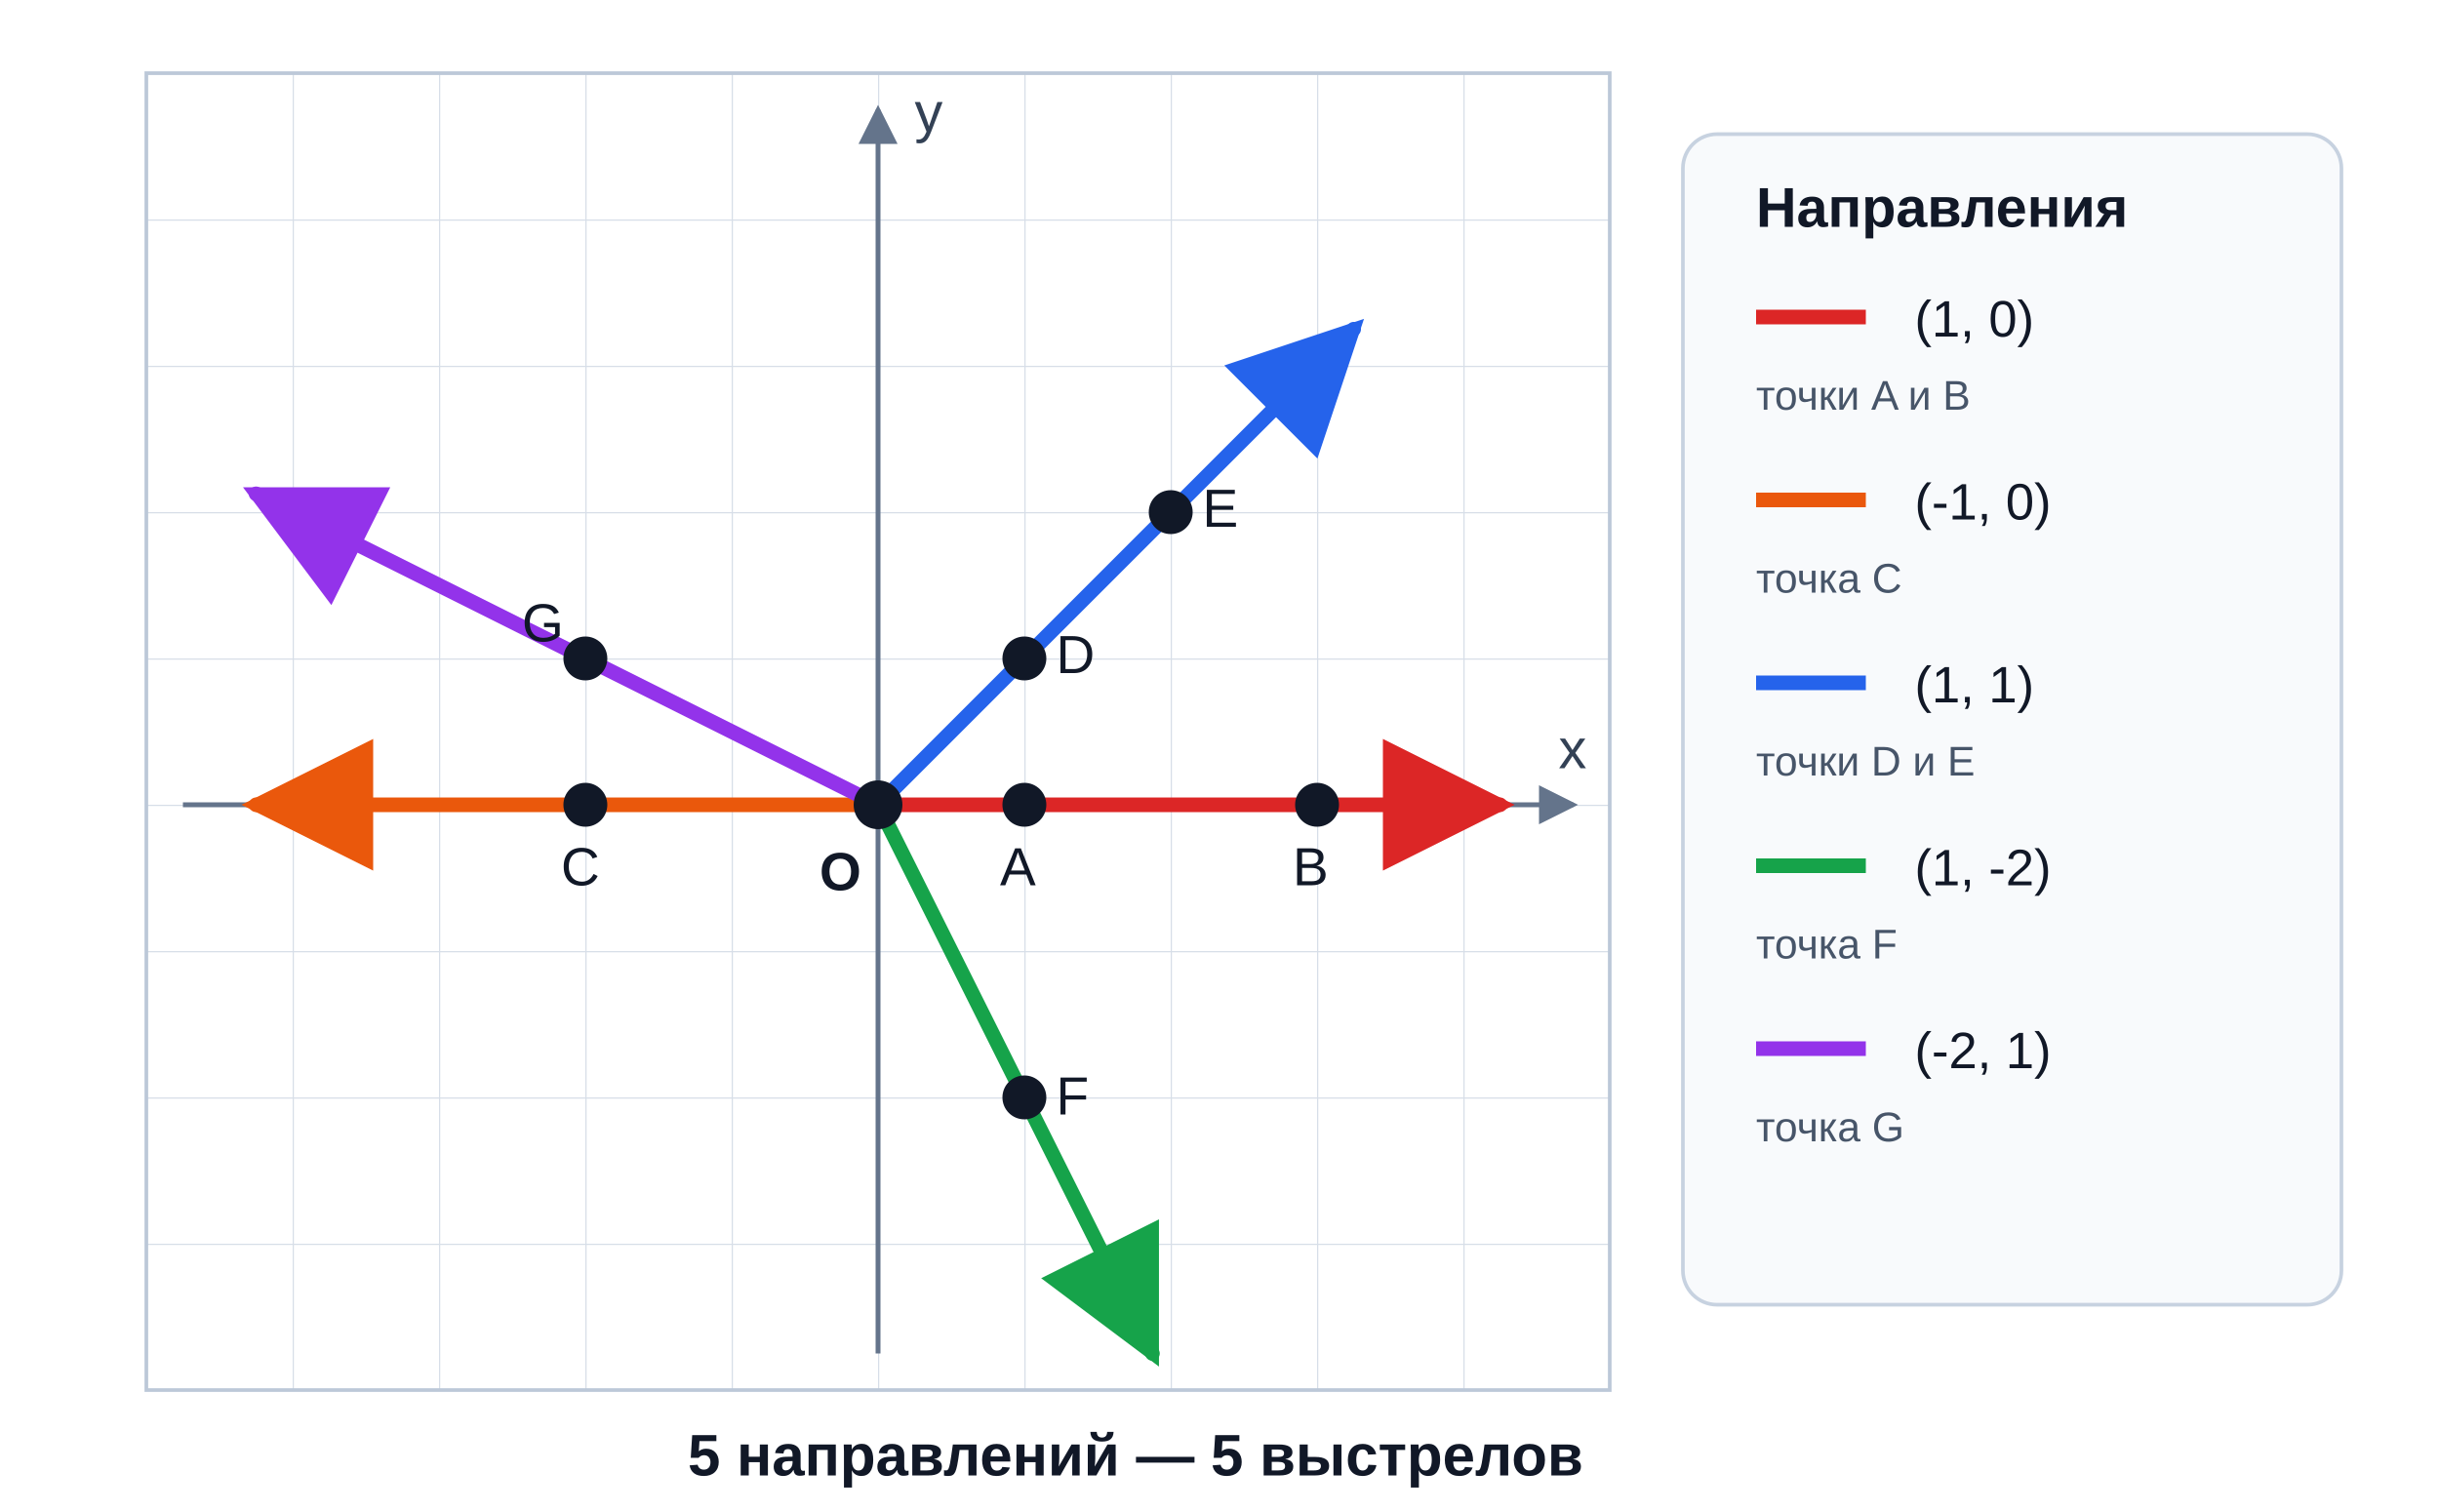
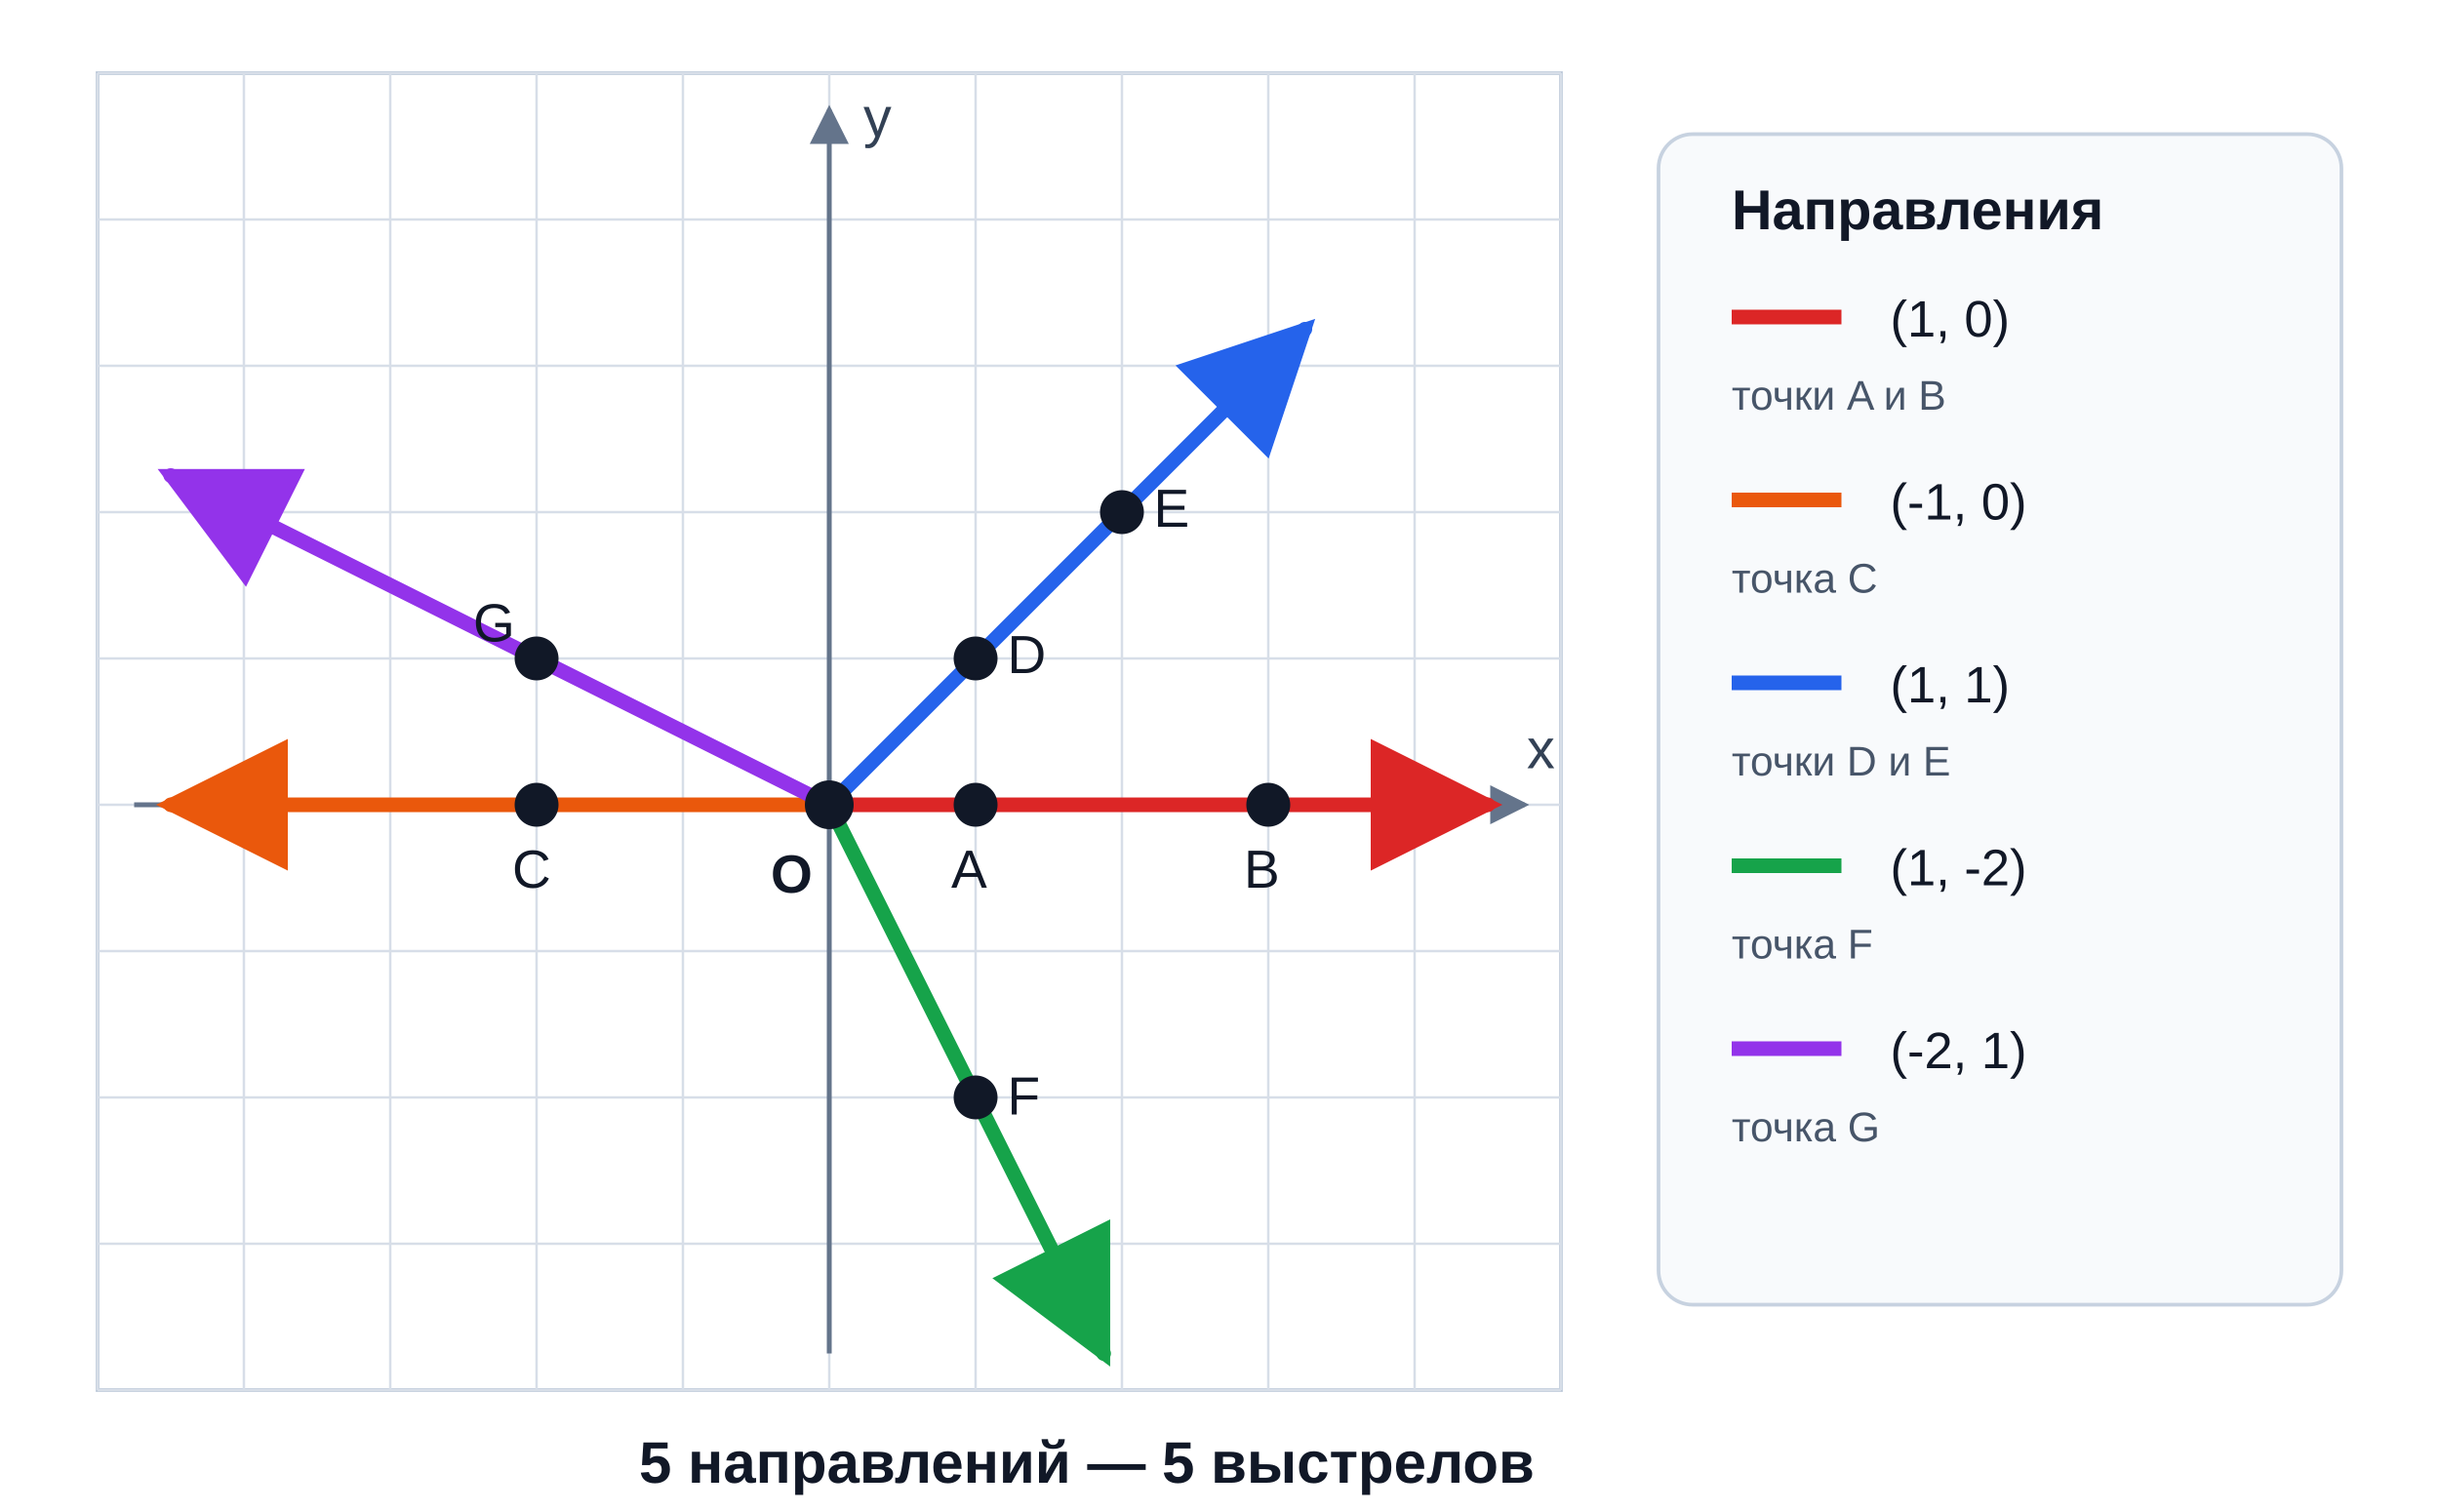
<svg xmlns="http://www.w3.org/2000/svg" viewBox="0 0 1000 620" role="img" aria-label="Пять различных направлений лазерных выстрелов из точки O">
  <defs>
-     <pattern id="grid" x="60" y="30" width="60" height="60" patternUnits="userSpaceOnUse">
-       <path d="M 60 0 L 0 0 0 60" fill="none" stroke="#d7dee8" stroke-width="1" />
-     </pattern>
    <marker id="axisArrow" markerWidth="8" markerHeight="8" refX="7" refY="4" orient="auto" markerUnits="strokeWidth">
      <path d="M0,0 L8,4 L0,8 Z" fill="#64748b" />
    </marker>
    <marker id="redArrow" markerWidth="9" markerHeight="9" refX="8" refY="4.5" orient="auto" markerUnits="strokeWidth">
      <path d="M0,0 L9,4.5 L0,9 Z" fill="#dc2626" />
    </marker>
    <marker id="orangeArrow" markerWidth="9" markerHeight="9" refX="8" refY="4.5" orient="auto" markerUnits="strokeWidth">
      <path d="M0,0 L9,4.5 L0,9 Z" fill="#ea580c" />
    </marker>
    <marker id="blueArrow" markerWidth="9" markerHeight="9" refX="8" refY="4.5" orient="auto" markerUnits="strokeWidth">
      <path d="M0,0 L9,4.5 L0,9 Z" fill="#2563eb" />
    </marker>
    <marker id="greenArrow" markerWidth="9" markerHeight="9" refX="8" refY="4.5" orient="auto" markerUnits="strokeWidth">
      <path d="M0,0 L9,4.5 L0,9 Z" fill="#16a34a" />
    </marker>
    <marker id="purpleArrow" markerWidth="9" markerHeight="9" refX="8" refY="4.5" orient="auto" markerUnits="strokeWidth">
      <path d="M0,0 L9,4.5 L0,9 Z" fill="#9333ea" />
    </marker>
  </defs>
  <rect width="1000" height="620" fill="white" />
-   <rect x="60" y="30" width="600" height="540" fill="url(#grid)" stroke="#bcc8d8" stroke-width="1.5" />
-   <line x1="75" y1="330" x2="645" y2="330" stroke="#64748b" stroke-width="2" marker-end="url(#axisArrow)" />
-   <line x1="360" y1="555" x2="360" y2="45" stroke="#64748b" stroke-width="2" marker-end="url(#axisArrow)" />
-   <text x="639" y="315" font-family="Arial, sans-serif" font-size="23" fill="#334155">x</text>
-   <text x="375" y="54" font-family="Arial, sans-serif" font-size="23" fill="#334155">y</text>
-   <line x1="360" y1="330" x2="615" y2="330" stroke="#dc2626" stroke-width="6" stroke-linecap="round" marker-end="url(#redArrow)" />
-   <line x1="360" y1="330" x2="105" y2="330" stroke="#ea580c" stroke-width="6" stroke-linecap="round" marker-end="url(#orangeArrow)" />
-   <line x1="360" y1="330" x2="555" y2="135" stroke="#2563eb" stroke-width="6" stroke-linecap="round" marker-end="url(#blueArrow)" />
-   <line x1="360" y1="330" x2="472.5" y2="555" stroke="#16a34a" stroke-width="6" stroke-linecap="round" marker-end="url(#greenArrow)" />
-   <line x1="360" y1="330" x2="105" y2="202.5" stroke="#9333ea" stroke-width="6" stroke-linecap="round" marker-end="url(#purpleArrow)" />
-   <circle cx="360" cy="330" r="10" fill="#111827" />
-   <circle cx="420" cy="330" r="9" fill="#111827" />
-   <circle cx="540" cy="330" r="9" fill="#111827" />
-   <circle cx="240" cy="330" r="9" fill="#111827" />
-   <circle cx="420" cy="270" r="9" fill="#111827" />
-   <circle cx="480" cy="210" r="9" fill="#111827" />
-   <circle cx="420" cy="450" r="9" fill="#111827" />
-   <circle cx="240" cy="270" r="9" fill="#111827" />
+   <rect x="40" y="30" width="600" height="540" fill="#ffffff" stroke="#bcc8d8" stroke-width="1.5" />
+   <g stroke="#d7dee8" stroke-width="1">
+     <line x1="40" y1="30" x2="40" y2="570" />
+     <line x1="100" y1="30" x2="100" y2="570" />
+     <line x1="160" y1="30" x2="160" y2="570" />
+     <line x1="220" y1="30" x2="220" y2="570" />
+     <line x1="280" y1="30" x2="280" y2="570" />
+     <line x1="340" y1="30" x2="340" y2="570" />
+     <line x1="400" y1="30" x2="400" y2="570" />
+     <line x1="460" y1="30" x2="460" y2="570" />
+     <line x1="520" y1="30" x2="520" y2="570" />
+     <line x1="580" y1="30" x2="580" y2="570" />
+     <line x1="640" y1="30" x2="640" y2="570" />
+     <line x1="40" y1="30" x2="640" y2="30" />
+     <line x1="40" y1="90" x2="640" y2="90" />
+     <line x1="40" y1="150" x2="640" y2="150" />
+     <line x1="40" y1="210" x2="640" y2="210" />
+     <line x1="40" y1="270" x2="640" y2="270" />
+     <line x1="40" y1="330" x2="640" y2="330" />
+     <line x1="40" y1="390" x2="640" y2="390" />
+     <line x1="40" y1="450" x2="640" y2="450" />
+     <line x1="40" y1="510" x2="640" y2="510" />
+     <line x1="40" y1="570" x2="640" y2="570" />
+   </g>
+   <line x1="55" y1="330" x2="625" y2="330" stroke="#64748b" stroke-width="2" marker-end="url(#axisArrow)" />
+   <line x1="340" y1="555" x2="340" y2="45" stroke="#64748b" stroke-width="2" marker-end="url(#axisArrow)" />
+   <text x="626" y="315" font-family="Arial, sans-serif" font-size="23" fill="#334155">x</text>
+   <text x="354" y="56" font-family="Arial, sans-serif" font-size="23" fill="#334155">y</text>
+   <line x1="340" y1="330" x2="610" y2="330" stroke="#dc2626" stroke-width="6" stroke-linecap="round" marker-end="url(#redArrow)" />
+   <line x1="340" y1="330" x2="70" y2="330" stroke="#ea580c" stroke-width="6" stroke-linecap="round" marker-end="url(#orangeArrow)" />
+   <line x1="340" y1="330" x2="535" y2="135" stroke="#2563eb" stroke-width="6" stroke-linecap="round" marker-end="url(#blueArrow)" />
+   <line x1="340" y1="330" x2="452.5" y2="555" stroke="#16a34a" stroke-width="6" stroke-linecap="round" marker-end="url(#greenArrow)" />
+   <line x1="340" y1="330" x2="70" y2="195" stroke="#9333ea" stroke-width="6" stroke-linecap="round" marker-end="url(#purpleArrow)" />
+   <g fill="#111827">
+     <circle cx="340" cy="330" r="10" />
+     <circle cx="400" cy="330" r="9" />
+     <circle cx="520" cy="330" r="9" />
+     <circle cx="220" cy="330" r="9" />
+     <circle cx="400" cy="270" r="9" />
+     <circle cx="460" cy="210" r="9" />
+     <circle cx="400" cy="450" r="9" />
+     <circle cx="220" cy="270" r="9" />
+   </g>
  <g font-family="Arial, sans-serif" font-size="22" fill="#111827">
-     <text x="336" y="365" font-weight="bold">O</text>
-     <text x="410" y="363">A</text>
-     <text x="530" y="363">B</text>
-     <text x="230" y="363">C</text>
-     <text x="433" y="276">D</text>
-     <text x="493" y="216">E</text>
-     <text x="433" y="457">F</text>
-     <text x="214" y="263">G</text>
+     <text x="316" y="366" font-weight="bold">O</text>
+     <text x="390" y="364">A</text>
+     <text x="510" y="364">B</text>
+     <text x="210" y="364">C</text>
+     <text x="413" y="276">D</text>
+     <text x="473" y="216">E</text>
+     <text x="413" y="457">F</text>
+     <text x="194" y="263">G</text>
  </g>
-   <rect x="690" y="55" width="270" height="480" rx="14" fill="#f8fafc" stroke="#c7d2e0" stroke-width="1.5" />
-   <text x="720" y="93" font-family="Arial, sans-serif" font-size="23" font-weight="bold" fill="#111827">Направления</text>
-   <line x1="720" y1="130" x2="765" y2="130" stroke="#dc2626" stroke-width="6" />
-   <text x="785" y="138" font-family="Arial, sans-serif" font-size="21" fill="#111827">(1, 0)</text>
-   <text x="720" y="168" font-family="Arial, sans-serif" font-size="17" fill="#475569">точки A и B</text>
-   <line x1="720" y1="205" x2="765" y2="205" stroke="#ea580c" stroke-width="6" />
-   <text x="785" y="213" font-family="Arial, sans-serif" font-size="21" fill="#111827">(-1, 0)</text>
-   <text x="720" y="243" font-family="Arial, sans-serif" font-size="17" fill="#475569">точка C</text>
-   <line x1="720" y1="280" x2="765" y2="280" stroke="#2563eb" stroke-width="6" />
-   <text x="785" y="288" font-family="Arial, sans-serif" font-size="21" fill="#111827">(1, 1)</text>
-   <text x="720" y="318" font-family="Arial, sans-serif" font-size="17" fill="#475569">точки D и E</text>
-   <line x1="720" y1="355" x2="765" y2="355" stroke="#16a34a" stroke-width="6" />
-   <text x="785" y="363" font-family="Arial, sans-serif" font-size="21" fill="#111827">(1, -2)</text>
-   <text x="720" y="393" font-family="Arial, sans-serif" font-size="17" fill="#475569">точка F</text>
-   <line x1="720" y1="430" x2="765" y2="430" stroke="#9333ea" stroke-width="6" />
-   <text x="785" y="438" font-family="Arial, sans-serif" font-size="21" fill="#111827">(-2, 1)</text>
-   <text x="720" y="468" font-family="Arial, sans-serif" font-size="17" fill="#475569">точка G</text>
-   <text x="282" y="605" font-family="Arial, sans-serif" font-size="24" font-weight="bold" fill="#111827">5 направлений — 5 выстрелов</text>
+   <rect x="680" y="55" width="280" height="480" rx="14" fill="#f8fafc" stroke="#c7d2e0" stroke-width="1.5" />
+   <text x="710" y="94" font-family="Arial, sans-serif" font-size="23" font-weight="bold" fill="#111827">Направления</text>
+   <line x1="710" y1="130" x2="755" y2="130" stroke="#dc2626" stroke-width="6" />
+   <text x="775" y="138" font-family="Arial, sans-serif" font-size="21" fill="#111827">(1, 0)</text>
+   <text x="710" y="168" font-family="Arial, sans-serif" font-size="17" fill="#475569">точки A и B</text>
+   <line x1="710" y1="205" x2="755" y2="205" stroke="#ea580c" stroke-width="6" />
+   <text x="775" y="213" font-family="Arial, sans-serif" font-size="21" fill="#111827">(-1, 0)</text>
+   <text x="710" y="243" font-family="Arial, sans-serif" font-size="17" fill="#475569">точка C</text>
+   <line x1="710" y1="280" x2="755" y2="280" stroke="#2563eb" stroke-width="6" />
+   <text x="775" y="288" font-family="Arial, sans-serif" font-size="21" fill="#111827">(1, 1)</text>
+   <text x="710" y="318" font-family="Arial, sans-serif" font-size="17" fill="#475569">точки D и E</text>
+   <line x1="710" y1="355" x2="755" y2="355" stroke="#16a34a" stroke-width="6" />
+   <text x="775" y="363" font-family="Arial, sans-serif" font-size="21" fill="#111827">(1, -2)</text>
+   <text x="710" y="393" font-family="Arial, sans-serif" font-size="17" fill="#475569">точка F</text>
+   <line x1="710" y1="430" x2="755" y2="430" stroke="#9333ea" stroke-width="6" />
+   <text x="775" y="438" font-family="Arial, sans-serif" font-size="21" fill="#111827">(-2, 1)</text>
+   <text x="710" y="468" font-family="Arial, sans-serif" font-size="17" fill="#475569">точка G</text>
+   <text x="262" y="608" font-family="Arial, sans-serif" font-size="24" font-weight="bold" fill="#111827">5 направлений — 5 выстрелов</text>
</svg>
